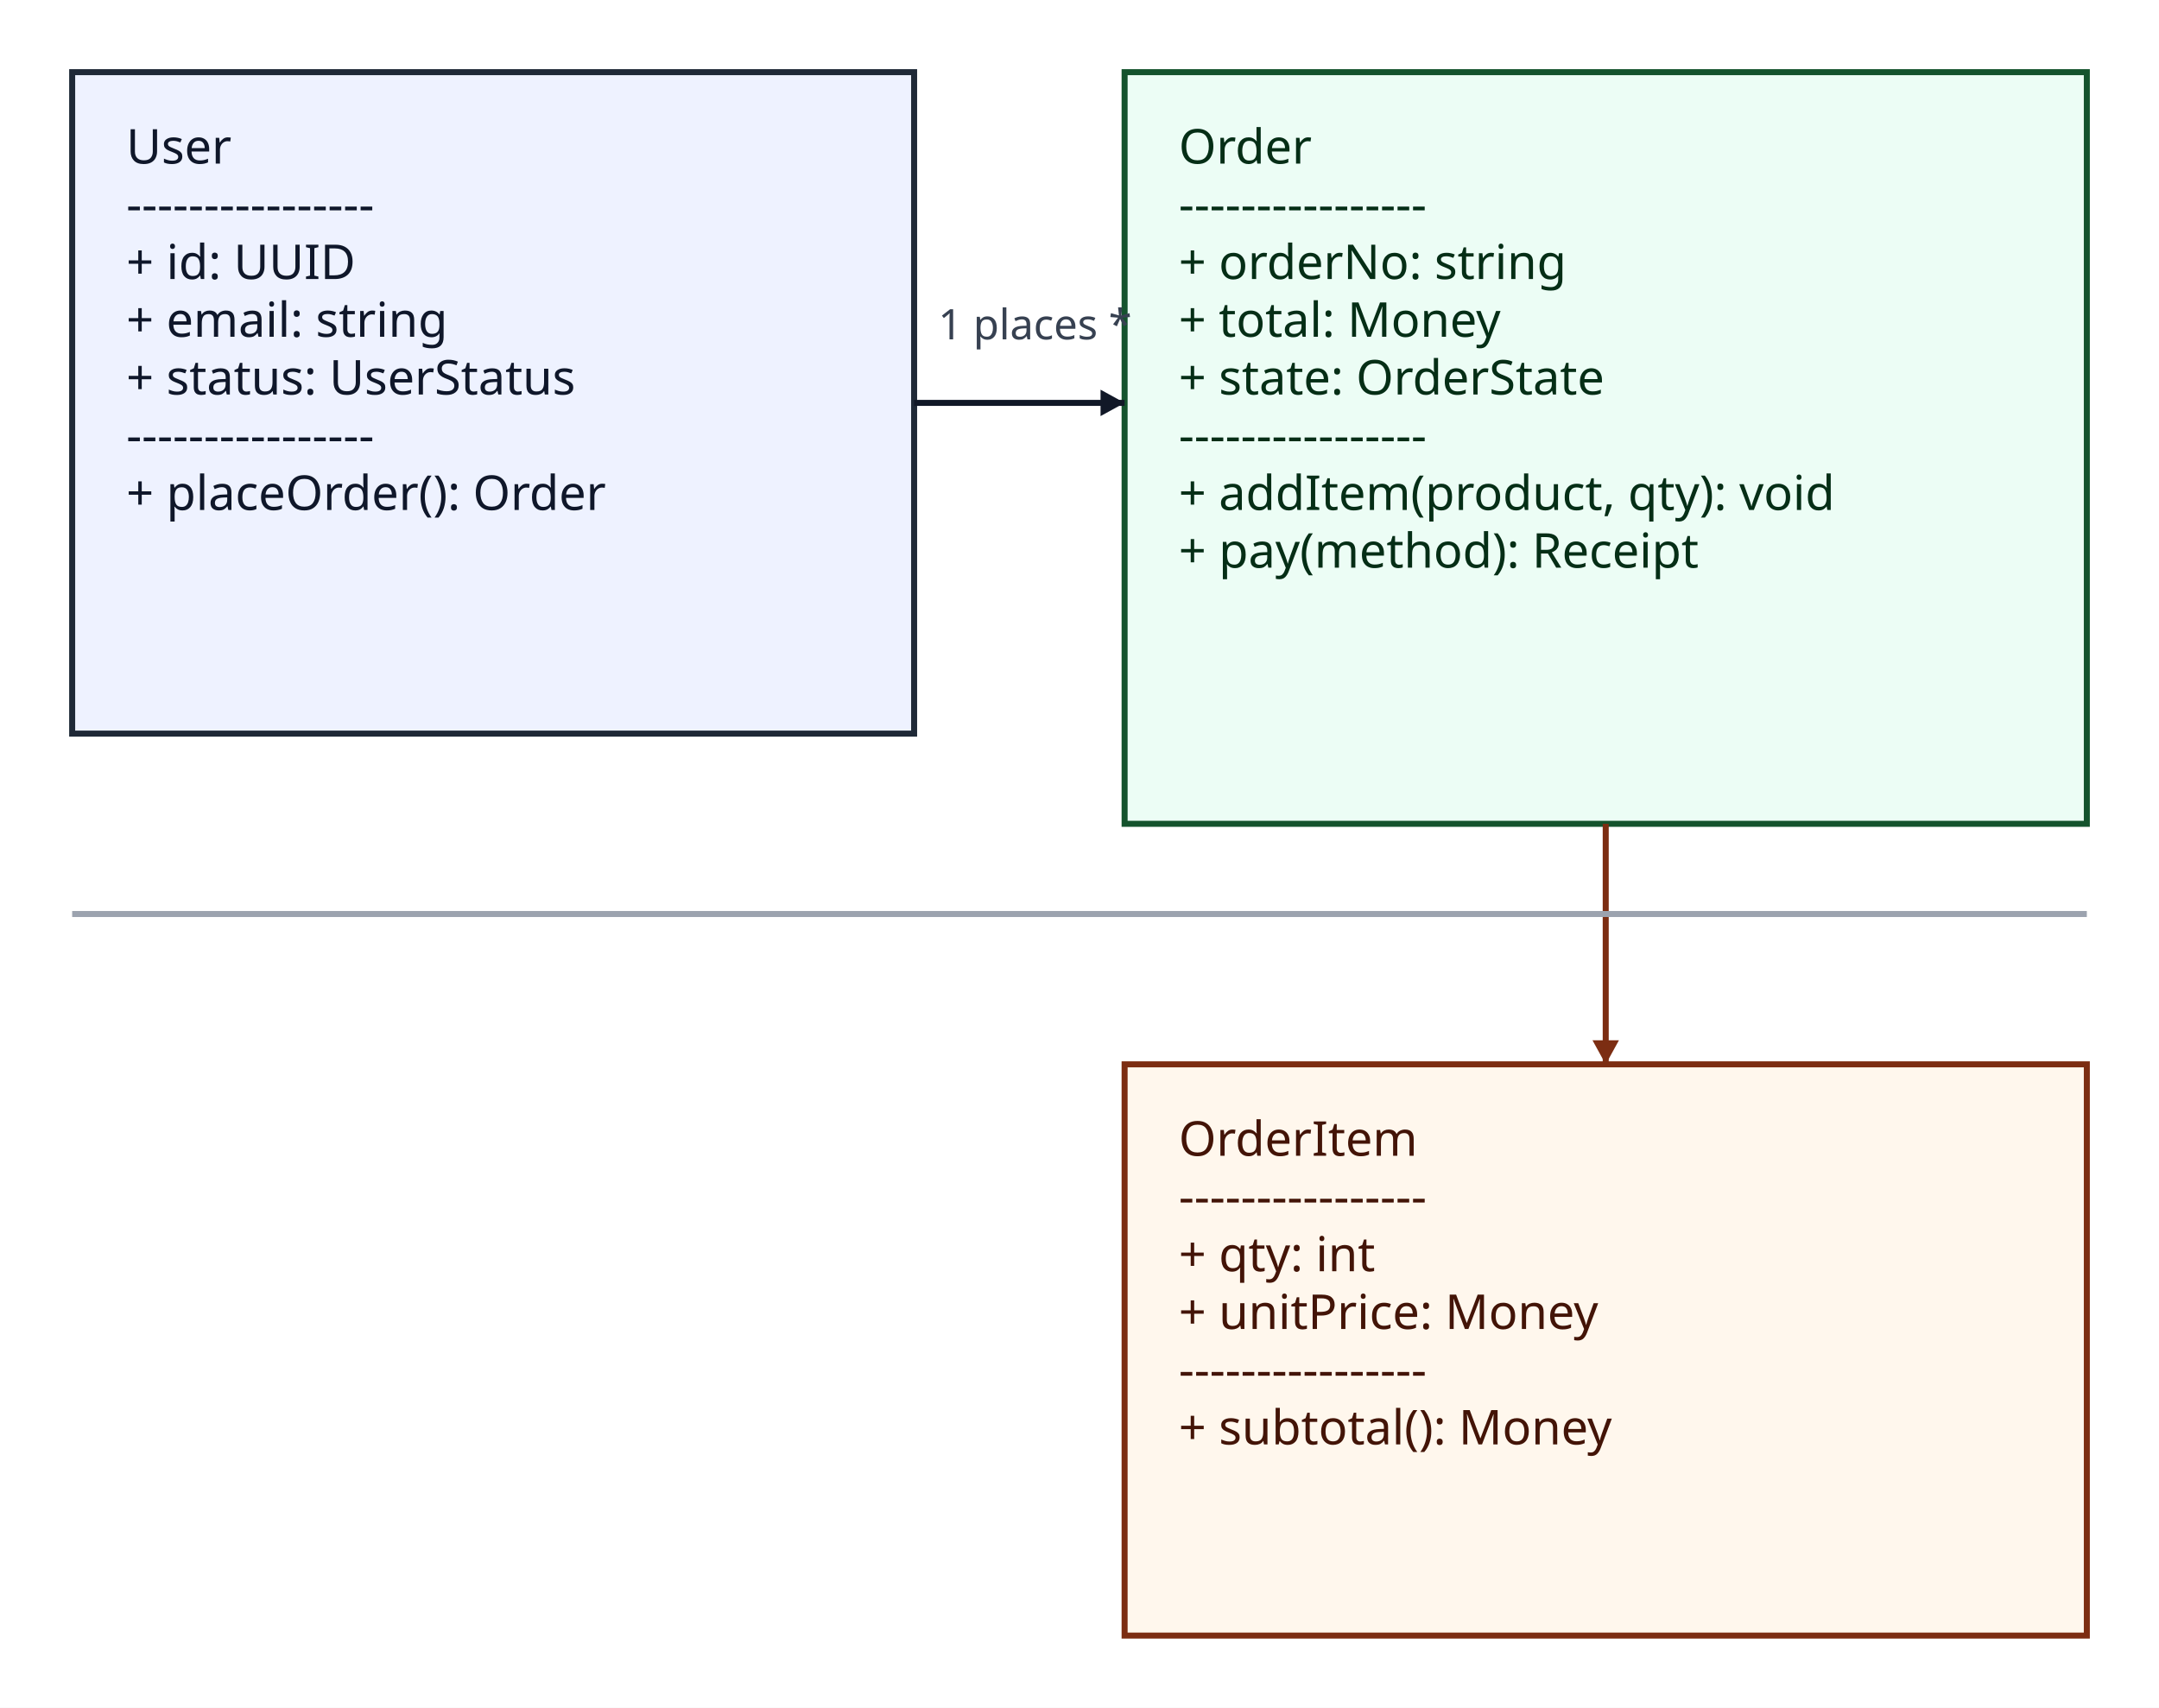
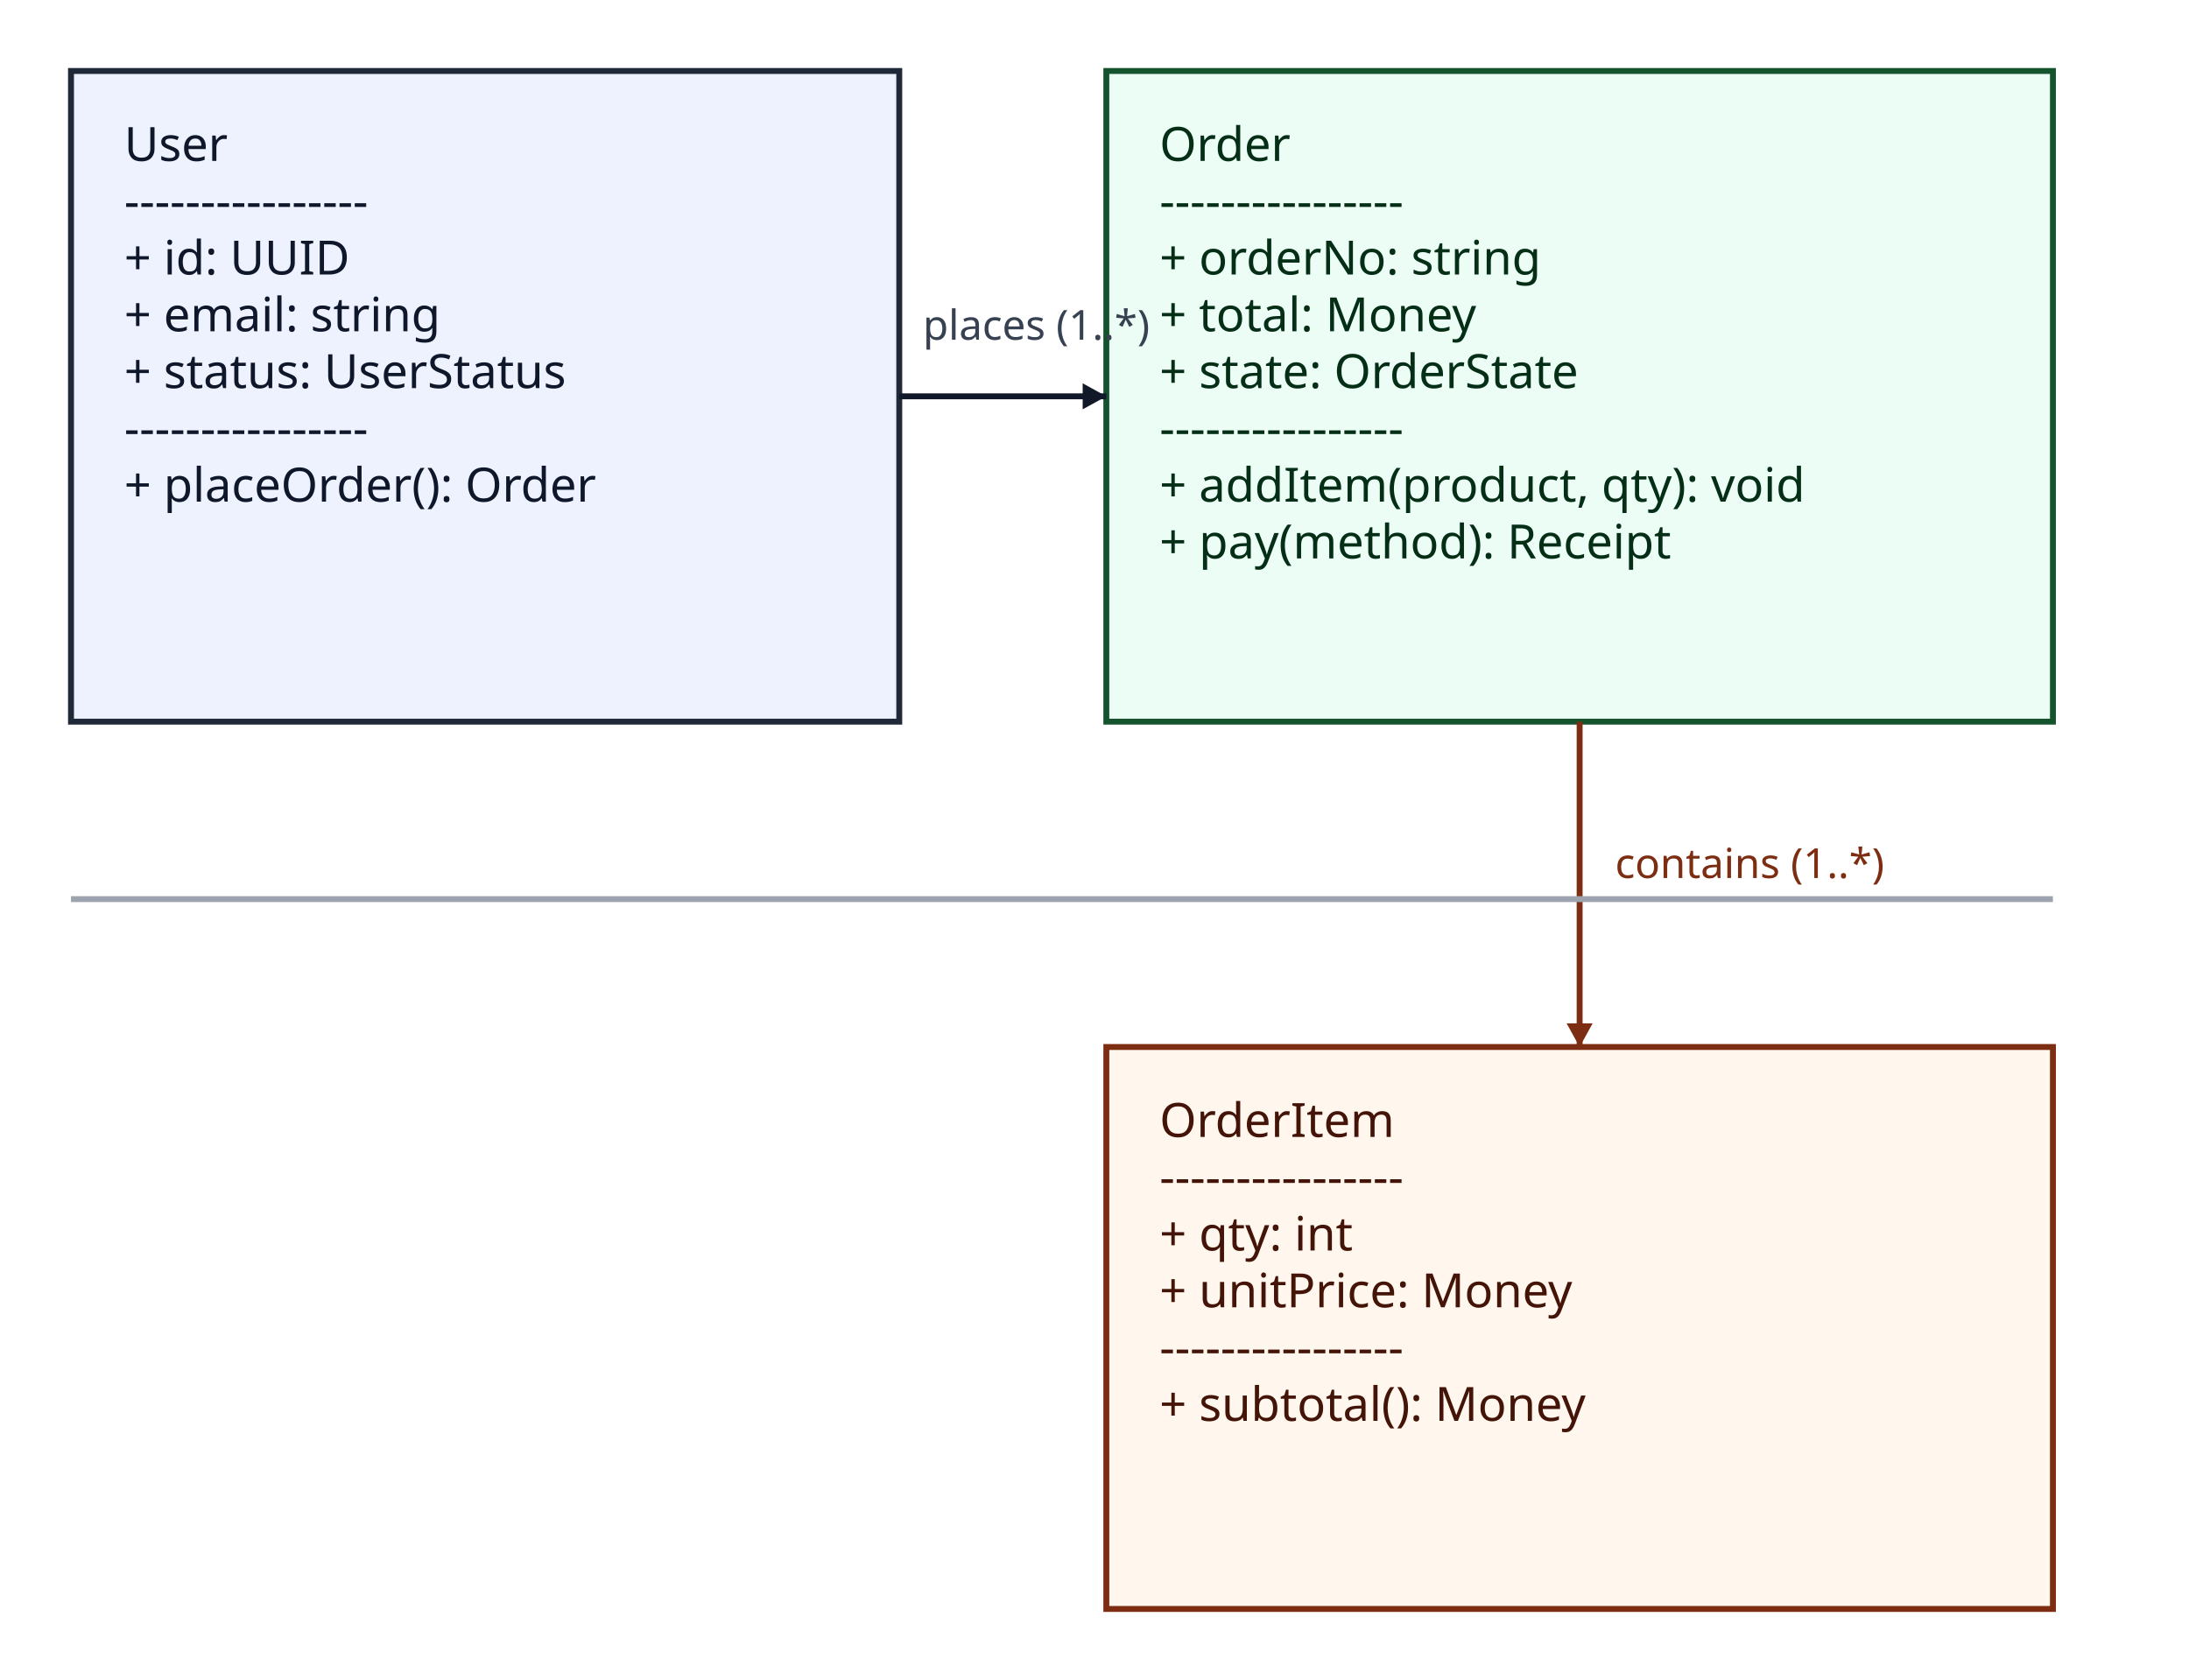
- <svg xmlns="http://www.w3.org/2000/svg" version="1.1" width="718" height="568" viewBox="0 0 718 568">
-   <rect x="0" y="0" width="718" height="568" fill="#ffffff" />
+ <svg xmlns="http://www.w3.org/2000/svg" version="1.1" width="740" height="568" viewBox="0 0 740 568">
+   <rect x="0" y="0" width="740" height="568" fill="#ffffff" />
  <rect x="24" y="24" width="280" height="220" stroke="#1f2937" fill="#eef2ff" stroke-width="2" opacity="1" />
  <text x="42" y="42" font-family="Noto Sans JP, sans-serif" font-size="16" dominant-baseline="hanging" fill="#0f172a" opacity="1">
    <tspan x="42" dy="0">User</tspan>
    <tspan x="42" dy="19.2">----------------</tspan>
    <tspan x="42" dy="19.2">+ id: UUID</tspan>
    <tspan x="42" dy="19.2">+ email: string</tspan>
    <tspan x="42" dy="19.2">+ status: UserStatus</tspan>
    <tspan x="42" dy="19.2">----------------</tspan>
    <tspan x="42" dy="19.2">+ placeOrder(): Order</tspan>
  </text>
-   <rect x="374" y="24" width="320" height="250" stroke="#14532d" fill="#ecfdf5" stroke-width="2" opacity="1" />
+   <rect x="374" y="24" width="320" height="220" stroke="#14532d" fill="#ecfdf5" stroke-width="2" opacity="1" />
  <text x="392" y="42" font-family="Noto Sans JP, sans-serif" font-size="16" dominant-baseline="hanging" fill="#052e16" opacity="1">
    <tspan x="392" dy="0">Order</tspan>
    <tspan x="392" dy="19.2">----------------</tspan>
    <tspan x="392" dy="19.2">+ orderNo: string</tspan>
    <tspan x="392" dy="19.2">+ total: Money</tspan>
    <tspan x="392" dy="19.2">+ state: OrderState</tspan>
    <tspan x="392" dy="19.2">----------------</tspan>
    <tspan x="392" dy="19.2">+ addItem(product, qty): void</tspan>
    <tspan x="392" dy="19.2">+ pay(method): Receipt</tspan>
  </text>
  <rect x="374" y="354" width="320" height="190" stroke="#7c2d12" fill="#fff7ed" stroke-width="2" opacity="1" />
  <text x="392" y="372" font-family="Noto Sans JP, sans-serif" font-size="16" dominant-baseline="hanging" fill="#431407" opacity="1">
    <tspan x="392" dy="0">OrderItem</tspan>
    <tspan x="392" dy="19.2">----------------</tspan>
    <tspan x="392" dy="19.2">+ qty: int</tspan>
    <tspan x="392" dy="19.2">+ unitPrice: Money</tspan>
    <tspan x="392" dy="19.2">----------------</tspan>
    <tspan x="392" dy="19.2">+ subtotal(): Money</tspan>
  </text>
  <polyline points="304,134 374,134" stroke="#111827" fill="none" stroke-width="2" opacity="1" />
  <polygon points="374,134 366,138.4 366,129.6" fill="#111827" opacity="1" />
-   <text x="312" y="102" font-family="Noto Sans JP, sans-serif" font-size="14" dominant-baseline="hanging" fill="#374151" opacity="1">
-     <tspan x="312" dy="0">1 places *</tspan>
+   <text x="312" y="104" font-family="Noto Sans JP, sans-serif" font-size="14" dominant-baseline="hanging" fill="#374151" opacity="1">
+     <tspan x="312" dy="0">places (1..*)</tspan>
  </text>
-   <polyline points="534,274 534,354" stroke="#7c2d12" fill="none" stroke-width="2" opacity="1" />
+   <polyline points="534,244 534,354" stroke="#7c2d12" fill="none" stroke-width="2" opacity="1" />
  <polygon points="534,354 529.6,346 538.4,346" fill="#7c2d12" opacity="1" />
+   <text x="546" y="286" font-family="Noto Sans JP, sans-serif" font-size="14" dominant-baseline="hanging" fill="#7c2d12" opacity="1">
+     <tspan x="546" dy="0">contains (1..*)</tspan>
+   </text>
  <polyline points="24,304 694,304" stroke="#9ca3af" fill="none" stroke-width="2" opacity="1" />
</svg>
